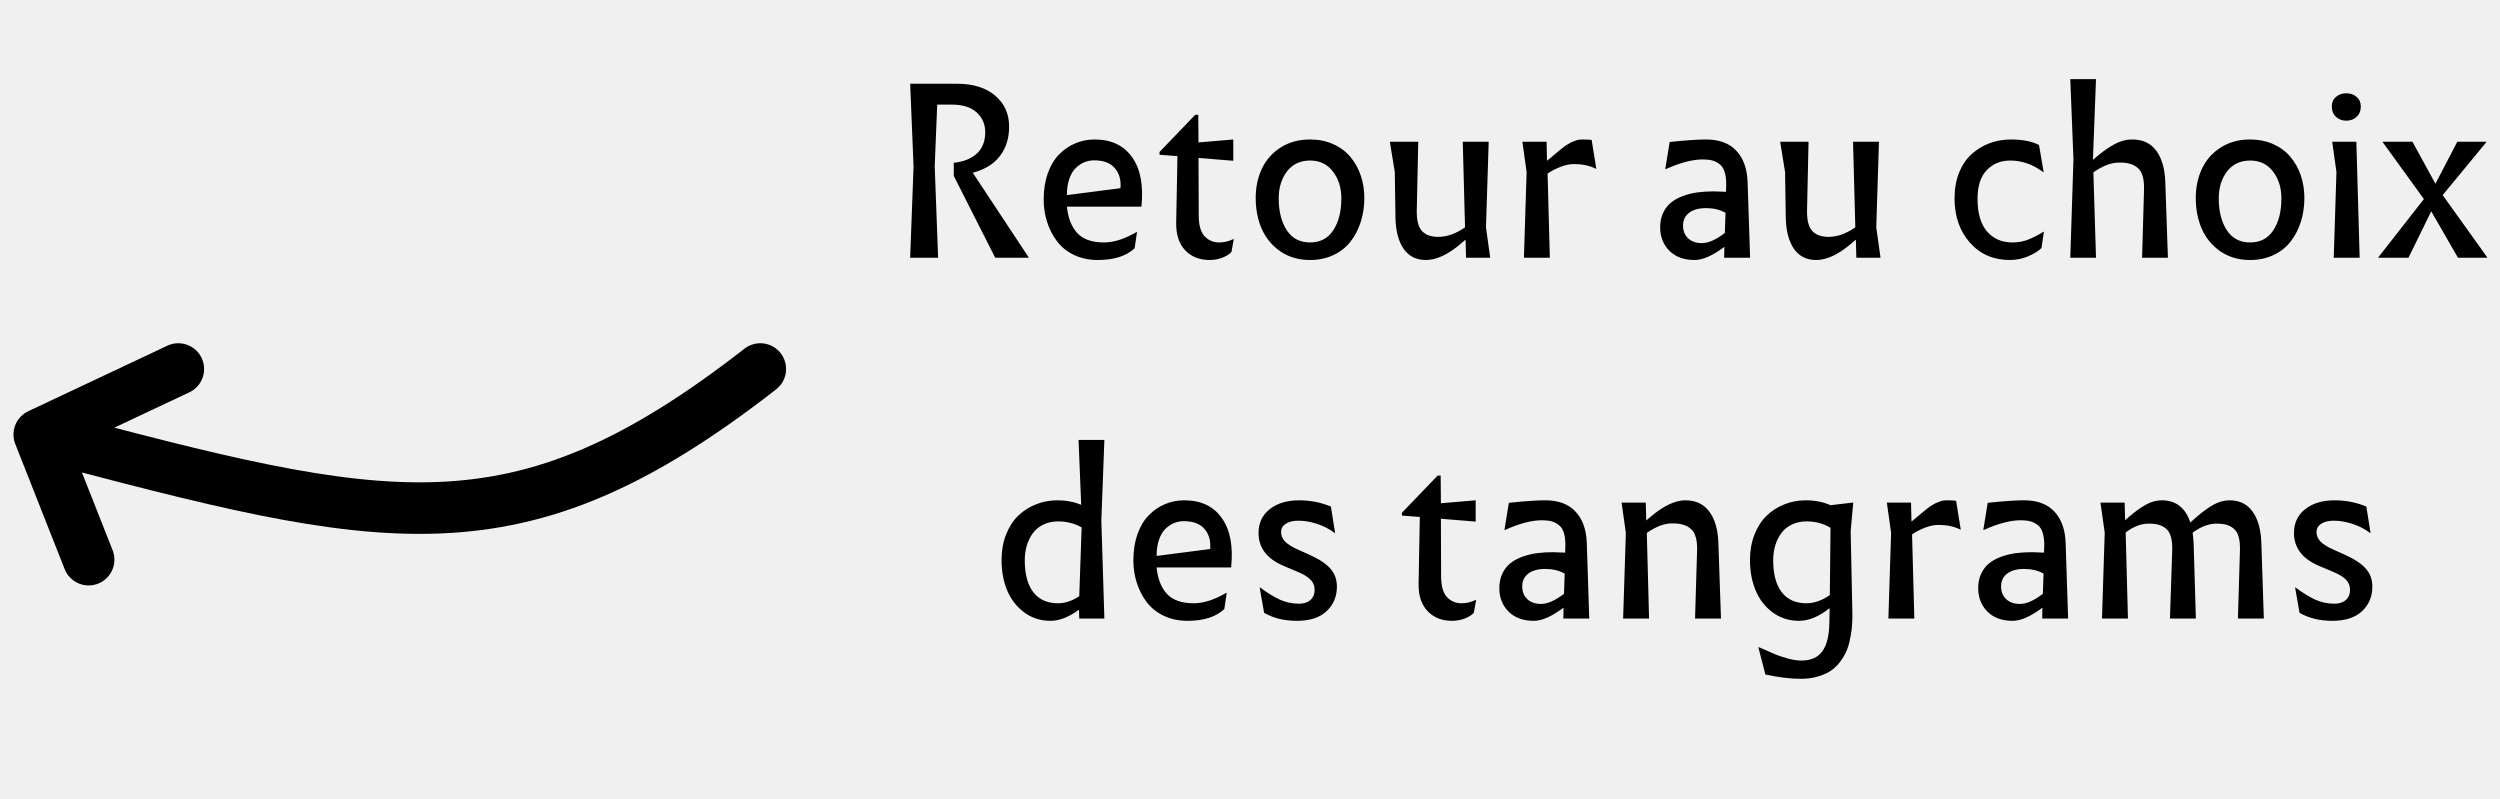
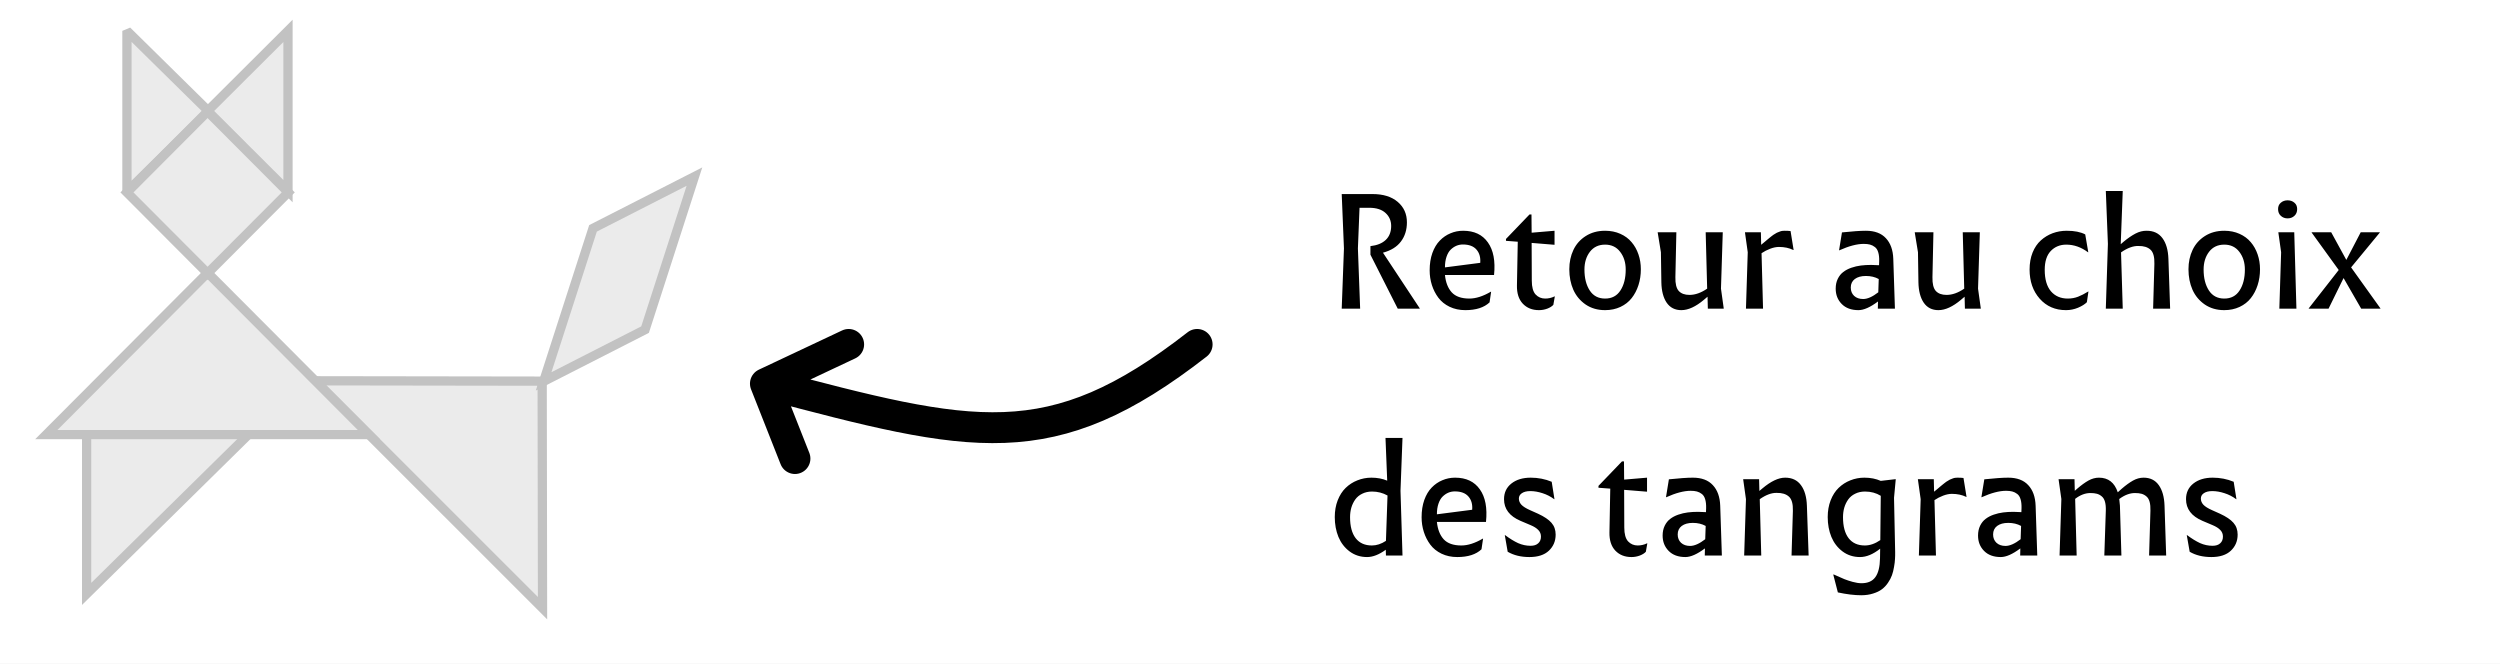
- <svg xmlns="http://www.w3.org/2000/svg" width="97" height="31" viewBox="0 0 97 31" fill="none">
-   <path d="M29.5 14.318C20 21.715 15 20.429 1.523 16.86M1.523 16.86L3.439 21.715M1.523 16.86L6.919 14.318" stroke="black" stroke-width="2" stroke-linecap="round" />
-   <path d="M36.267 6.454L36.399 10H35.314L35.446 6.454L35.314 3.25H37.129C37.758 3.25 38.254 3.404 38.614 3.711C38.974 4.019 39.154 4.42 39.154 4.916C39.154 5.358 39.037 5.734 38.803 6.045C38.572 6.355 38.218 6.575 37.744 6.704L39.91 9.982V10H38.614L37.006 6.823V6.317C37.395 6.273 37.696 6.152 37.907 5.953C38.12 5.75 38.227 5.477 38.227 5.131C38.227 4.82 38.116 4.564 37.893 4.362C37.674 4.16 37.353 4.059 36.931 4.059H36.364L36.267 6.454ZM44.024 9.631C43.701 9.936 43.225 10.088 42.596 10.088C42.253 10.088 41.944 10.022 41.668 9.89C41.396 9.758 41.176 9.581 41.009 9.358C40.842 9.136 40.715 8.887 40.627 8.611C40.539 8.336 40.495 8.046 40.495 7.741C40.495 7.363 40.548 7.025 40.653 6.726C40.761 6.424 40.908 6.18 41.093 5.992C41.277 5.802 41.487 5.658 41.721 5.562C41.955 5.462 42.204 5.412 42.468 5.412C43.118 5.412 43.605 5.642 43.927 6.102C44.252 6.559 44.372 7.198 44.287 8.018H41.396C41.44 8.455 41.573 8.796 41.796 9.042C42.021 9.285 42.368 9.407 42.837 9.407C43.218 9.407 43.638 9.272 44.098 9.002H44.116L44.024 9.631ZM41.396 7.57L43.474 7.302C43.501 6.982 43.428 6.723 43.255 6.524C43.082 6.322 42.814 6.221 42.45 6.221C42.319 6.221 42.193 6.246 42.072 6.295C41.952 6.345 41.84 6.421 41.734 6.524C41.632 6.624 41.55 6.764 41.488 6.946C41.426 7.125 41.396 7.333 41.396 7.57ZM46.375 4.454H46.493L46.502 5.526L47.851 5.412V6.238L46.502 6.128L46.511 8.352C46.511 8.73 46.586 9.001 46.735 9.165C46.888 9.326 47.076 9.407 47.302 9.407C47.492 9.407 47.675 9.364 47.851 9.279H47.869L47.781 9.776C47.702 9.864 47.583 9.938 47.425 10C47.267 10.059 47.103 10.088 46.933 10.088C46.54 10.088 46.224 9.962 45.984 9.71C45.743 9.455 45.628 9.096 45.636 8.633L45.685 6.058L44.99 6.005V5.896L46.375 4.454ZM50.831 5.412C51.159 5.412 51.458 5.472 51.727 5.592C51.997 5.712 52.218 5.876 52.391 6.084C52.567 6.29 52.701 6.53 52.795 6.805C52.889 7.078 52.936 7.369 52.936 7.68C52.936 8.014 52.889 8.326 52.795 8.616C52.701 8.906 52.568 9.161 52.395 9.38C52.222 9.6 52.001 9.773 51.732 9.899C51.462 10.025 51.162 10.088 50.831 10.088C50.391 10.088 50.009 9.978 49.684 9.758C49.362 9.536 49.12 9.246 48.959 8.888C48.8 8.528 48.721 8.125 48.721 7.68C48.721 7.261 48.802 6.881 48.963 6.542C49.124 6.202 49.366 5.929 49.688 5.724C50.013 5.516 50.394 5.412 50.831 5.412ZM49.925 8.932C50.133 9.249 50.435 9.407 50.831 9.407C51.226 9.407 51.527 9.249 51.732 8.932C51.94 8.616 52.044 8.204 52.044 7.697C52.044 7.284 51.935 6.937 51.718 6.656C51.505 6.372 51.209 6.229 50.831 6.229C50.45 6.229 50.151 6.37 49.934 6.651C49.721 6.933 49.614 7.281 49.614 7.697C49.614 8.201 49.718 8.613 49.925 8.932ZM56.654 9.477C56.17 9.884 55.726 10.088 55.322 10.088C54.947 10.088 54.658 9.941 54.456 9.648C54.257 9.353 54.153 8.951 54.144 8.444L54.118 6.678L53.929 5.518V5.5H55.028L54.971 8.146C54.962 8.532 55.028 8.803 55.168 8.959C55.312 9.114 55.523 9.191 55.801 9.191C56.138 9.191 56.485 9.068 56.843 8.822L56.755 5.5H57.761L57.656 8.822L57.818 9.982V10H56.882L56.864 9.297L56.654 9.477ZM61.07 6.366C60.912 6.366 60.74 6.401 60.556 6.471C60.371 6.542 60.201 6.629 60.046 6.735L60.134 10H59.128L59.233 6.678L59.071 5.518V5.5H60.007L60.024 6.238L60.253 6.049C60.27 6.035 60.31 6.001 60.371 5.948C60.436 5.896 60.478 5.86 60.499 5.843C60.519 5.825 60.557 5.794 60.613 5.75C60.672 5.704 60.714 5.671 60.74 5.654C60.77 5.636 60.811 5.611 60.864 5.579C60.916 5.544 60.96 5.521 60.995 5.509C61.031 5.494 61.072 5.478 61.118 5.46C61.168 5.44 61.215 5.427 61.259 5.421C61.303 5.415 61.348 5.412 61.395 5.412C61.55 5.412 61.671 5.418 61.756 5.43L61.936 6.546H61.918C61.675 6.426 61.392 6.366 61.07 6.366ZM66.031 9.433C66.286 9.433 66.584 9.301 66.924 9.038L66.95 8.255C66.733 8.135 66.481 8.075 66.194 8.075C65.919 8.075 65.7 8.135 65.539 8.255C65.381 8.375 65.302 8.542 65.302 8.756C65.302 8.959 65.368 9.123 65.5 9.249C65.635 9.372 65.812 9.433 66.031 9.433ZM66.897 10L66.906 9.578C66.452 9.918 66.068 10.088 65.755 10.088C65.336 10.088 65.008 9.968 64.77 9.728C64.533 9.487 64.414 9.186 64.414 8.822C64.414 8.603 64.455 8.409 64.537 8.242C64.619 8.075 64.726 7.942 64.858 7.842C64.99 7.74 65.148 7.656 65.333 7.592C65.52 7.527 65.708 7.483 65.895 7.46C66.083 7.437 66.285 7.425 66.502 7.425C66.584 7.425 66.739 7.431 66.968 7.442L66.976 7.209C66.982 6.999 66.963 6.823 66.919 6.682C66.878 6.542 66.812 6.438 66.721 6.37C66.631 6.3 66.534 6.251 66.431 6.225C66.332 6.199 66.21 6.186 66.067 6.186C65.668 6.186 65.189 6.312 64.63 6.563H64.612L64.783 5.509C65.396 5.444 65.866 5.412 66.194 5.412C66.71 5.412 67.102 5.559 67.372 5.852C67.644 6.142 67.789 6.546 67.807 7.064L67.904 10H66.897ZM71.797 9.477C71.314 9.884 70.87 10.088 70.466 10.088C70.091 10.088 69.802 9.941 69.6 9.648C69.401 9.353 69.297 8.951 69.288 8.444L69.261 6.678L69.073 5.518V5.5H70.171L70.114 8.146C70.105 8.532 70.171 8.803 70.312 8.959C70.455 9.114 70.666 9.191 70.945 9.191C71.281 9.191 71.629 9.068 71.986 8.822L71.898 5.5H72.904L72.799 8.822L72.962 9.982V10H72.026L72.008 9.297L71.797 9.477ZM78.024 5.412C78.478 5.412 78.842 5.484 79.114 5.627L79.294 6.678H79.277C78.875 6.379 78.449 6.229 77.998 6.229C77.629 6.229 77.324 6.354 77.084 6.603C76.846 6.852 76.728 7.223 76.728 7.715C76.728 8.269 76.849 8.689 77.093 8.976C77.339 9.263 77.67 9.407 78.086 9.407C78.302 9.407 78.505 9.37 78.692 9.297C78.88 9.224 79.077 9.123 79.285 8.994H79.303L79.211 9.622C79.091 9.742 78.916 9.851 78.688 9.947C78.462 10.041 78.226 10.088 77.98 10.088C77.347 10.088 76.832 9.864 76.433 9.416C76.035 8.964 75.836 8.392 75.836 7.697C75.836 7.328 75.894 6.996 76.011 6.7C76.132 6.404 76.294 6.164 76.499 5.979C76.704 5.794 76.936 5.654 77.194 5.557C77.454 5.46 77.731 5.412 78.024 5.412ZM82.243 6.309C81.938 6.3 81.598 6.426 81.223 6.687L81.325 10H80.327L80.45 6.186L80.327 3.07H81.325L81.206 6.186V6.203L81.386 6.049C81.626 5.85 81.855 5.693 82.072 5.579C82.291 5.465 82.51 5.409 82.726 5.412C83.133 5.409 83.446 5.554 83.662 5.847C83.879 6.14 83.996 6.546 84.014 7.064L84.115 10H83.113L83.188 7.363C83.2 6.956 83.123 6.678 82.959 6.528C82.795 6.376 82.556 6.303 82.243 6.309ZM87.305 5.412C87.633 5.412 87.932 5.472 88.202 5.592C88.471 5.712 88.693 5.876 88.865 6.084C89.041 6.29 89.176 6.53 89.27 6.805C89.364 7.078 89.41 7.369 89.41 7.68C89.41 8.014 89.364 8.326 89.27 8.616C89.176 8.906 89.043 9.161 88.87 9.38C88.697 9.6 88.476 9.773 88.206 9.899C87.937 10.025 87.636 10.088 87.305 10.088C86.866 10.088 86.484 9.978 86.158 9.758C85.836 9.536 85.594 9.246 85.433 8.888C85.275 8.528 85.196 8.125 85.196 7.68C85.196 7.261 85.277 6.881 85.438 6.542C85.599 6.202 85.841 5.929 86.163 5.724C86.488 5.516 86.869 5.412 87.305 5.412ZM86.4 8.932C86.608 9.249 86.91 9.407 87.305 9.407C87.701 9.407 88.001 9.249 88.206 8.932C88.414 8.616 88.518 8.204 88.518 7.697C88.518 7.284 88.41 6.937 88.193 6.656C87.979 6.372 87.683 6.229 87.305 6.229C86.925 6.229 86.626 6.37 86.409 6.651C86.195 6.933 86.088 7.281 86.088 7.697C86.088 8.201 86.192 8.613 86.4 8.932ZM91.032 3.619C91.196 3.619 91.331 3.666 91.436 3.76C91.545 3.851 91.599 3.975 91.599 4.133C91.599 4.3 91.545 4.434 91.436 4.533C91.331 4.633 91.196 4.683 91.032 4.683C90.877 4.683 90.745 4.633 90.636 4.533C90.528 4.434 90.474 4.3 90.474 4.133C90.474 3.975 90.528 3.851 90.636 3.76C90.745 3.666 90.877 3.619 91.032 3.619ZM90.492 5.5H91.427V5.518L91.555 10H90.549L90.654 6.678L90.492 5.518V5.5ZM93.449 10H92.28V9.982L94.047 7.724L92.451 5.518V5.5H93.603L94.495 7.13L95.343 5.5H96.468V5.518L94.776 7.57L96.503 9.982V10H95.369L94.332 8.198L93.449 10ZM41.049 23.407C41.324 23.407 41.599 23.316 41.875 23.134L41.967 20.462C41.689 20.307 41.386 20.23 41.057 20.23C40.841 20.23 40.647 20.272 40.477 20.357C40.307 20.439 40.171 20.552 40.069 20.695C39.966 20.839 39.888 21 39.836 21.179C39.786 21.355 39.761 21.542 39.761 21.741C39.761 22.277 39.871 22.689 40.091 22.976C40.313 23.263 40.633 23.407 41.049 23.407ZM41.875 24L41.866 23.657C41.471 23.944 41.103 24.088 40.763 24.088C40.373 24.088 40.031 23.978 39.735 23.758C39.442 23.539 39.222 23.253 39.075 22.901C38.932 22.55 38.86 22.16 38.86 21.732C38.86 21.372 38.917 21.044 39.032 20.748C39.149 20.449 39.305 20.205 39.502 20.014C39.701 19.821 39.931 19.673 40.192 19.57C40.452 19.465 40.729 19.412 41.022 19.412C41.365 19.412 41.674 19.471 41.95 19.588L41.848 17.07H42.85L42.732 20.186L42.85 24H41.875ZM47.504 23.631C47.182 23.936 46.706 24.088 46.076 24.088C45.733 24.088 45.424 24.022 45.149 23.89C44.876 23.758 44.657 23.581 44.489 23.358C44.322 23.136 44.195 22.887 44.107 22.611C44.019 22.336 43.975 22.046 43.975 21.741C43.975 21.363 44.028 21.025 44.133 20.726C44.242 20.424 44.388 20.18 44.573 19.992C44.758 19.802 44.967 19.658 45.201 19.561C45.436 19.462 45.685 19.412 45.949 19.412C46.599 19.412 47.085 19.642 47.407 20.102C47.733 20.559 47.853 21.198 47.768 22.018H44.876C44.92 22.455 45.053 22.796 45.276 23.042C45.502 23.285 45.849 23.407 46.318 23.407C46.699 23.407 47.119 23.272 47.579 23.002H47.596L47.504 23.631ZM44.876 21.57L46.955 21.302C46.981 20.982 46.908 20.723 46.735 20.524C46.562 20.322 46.294 20.221 45.931 20.221C45.799 20.221 45.673 20.246 45.553 20.295C45.433 20.345 45.32 20.421 45.215 20.524C45.112 20.623 45.03 20.764 44.968 20.946C44.907 21.125 44.876 21.332 44.876 21.57ZM50.378 20.203C50.167 20.203 50.002 20.244 49.882 20.326C49.764 20.405 49.706 20.511 49.706 20.643C49.706 20.777 49.756 20.899 49.855 21.007C49.955 21.113 50.126 21.22 50.369 21.328L50.831 21.535C51.2 21.705 51.465 21.883 51.626 22.071C51.79 22.258 51.872 22.49 51.872 22.765C51.872 23.146 51.739 23.462 51.472 23.714C51.209 23.963 50.826 24.088 50.325 24.088C49.827 24.088 49.401 23.984 49.047 23.776L48.875 22.796H48.893C49.168 23.001 49.423 23.158 49.657 23.266C49.895 23.372 50.141 23.424 50.396 23.424C50.589 23.424 50.739 23.376 50.844 23.279C50.952 23.183 51.007 23.051 51.007 22.884C51.007 22.731 50.955 22.602 50.853 22.497C50.75 22.389 50.598 22.292 50.396 22.207L49.803 21.956C49.155 21.681 48.831 21.255 48.831 20.678C48.831 20.294 48.975 19.988 49.262 19.759C49.552 19.528 49.933 19.412 50.404 19.412C50.841 19.412 51.253 19.493 51.639 19.654L51.802 20.678H51.784C51.576 20.523 51.348 20.405 51.099 20.326C50.85 20.244 50.61 20.203 50.378 20.203ZM55.779 18.454H55.898L55.907 19.526L57.256 19.412V20.238L55.907 20.128L55.915 22.352C55.915 22.73 55.99 23.001 56.139 23.165C56.292 23.326 56.481 23.407 56.706 23.407C56.897 23.407 57.08 23.364 57.256 23.279H57.273L57.185 23.776C57.106 23.864 56.987 23.939 56.829 24C56.671 24.059 56.507 24.088 56.337 24.088C55.945 24.088 55.628 23.962 55.388 23.71C55.148 23.455 55.032 23.096 55.041 22.633L55.089 20.058L54.395 20.005V19.895L55.779 18.454ZM59.791 23.433C60.046 23.433 60.343 23.301 60.683 23.038L60.71 22.255C60.493 22.135 60.241 22.075 59.954 22.075C59.678 22.075 59.46 22.135 59.299 22.255C59.141 22.375 59.062 22.543 59.062 22.756C59.062 22.959 59.128 23.123 59.26 23.248C59.394 23.372 59.572 23.433 59.791 23.433ZM60.657 24L60.666 23.578C60.212 23.918 59.828 24.088 59.514 24.088C59.096 24.088 58.767 23.968 58.53 23.727C58.293 23.487 58.174 23.186 58.174 22.822C58.174 22.602 58.215 22.409 58.297 22.242C58.379 22.075 58.486 21.942 58.618 21.842C58.75 21.74 58.908 21.656 59.093 21.592C59.28 21.527 59.468 21.483 59.655 21.46C59.843 21.436 60.045 21.425 60.261 21.425C60.343 21.425 60.499 21.431 60.727 21.442L60.736 21.209C60.742 20.998 60.723 20.823 60.679 20.682C60.638 20.541 60.572 20.438 60.481 20.37C60.39 20.3 60.294 20.252 60.191 20.225C60.092 20.199 59.97 20.186 59.826 20.186C59.428 20.186 58.949 20.311 58.389 20.564H58.372L58.543 19.509C59.156 19.444 59.626 19.412 59.954 19.412C60.469 19.412 60.862 19.559 61.132 19.852C61.404 20.142 61.549 20.546 61.567 21.064L61.663 24H60.657ZM64.893 20.309C64.594 20.3 64.262 20.423 63.896 20.678L63.984 24H62.977L63.083 20.678L62.92 19.518V19.5H63.856L63.874 20.194L64.045 20.049C64.549 19.625 64.997 19.412 65.39 19.412C65.797 19.412 66.108 19.559 66.322 19.852C66.538 20.142 66.656 20.546 66.673 21.064L66.774 24H65.768L65.847 21.363C65.859 20.956 65.781 20.678 65.614 20.528C65.447 20.376 65.207 20.303 64.893 20.309ZM70.088 23.407C70.386 23.407 70.69 23.301 70.997 23.09L71.024 20.48C70.754 20.313 70.445 20.23 70.096 20.23C69.88 20.23 69.686 20.272 69.516 20.357C69.346 20.439 69.21 20.552 69.108 20.695C69.005 20.839 68.927 21 68.875 21.179C68.825 21.355 68.8 21.542 68.8 21.741C68.8 22.277 68.91 22.689 69.13 22.976C69.352 23.263 69.672 23.407 70.088 23.407ZM69.872 26.338C69.468 26.338 69.01 26.282 68.497 26.171L68.224 25.116H68.26C68.538 25.242 68.744 25.333 68.879 25.389C69.017 25.444 69.181 25.498 69.371 25.551C69.565 25.604 69.737 25.63 69.89 25.63C70.259 25.63 70.53 25.512 70.703 25.274C70.879 25.037 70.971 24.666 70.98 24.163L70.989 23.596C70.575 23.924 70.18 24.088 69.802 24.088C69.412 24.088 69.07 23.978 68.774 23.758C68.481 23.539 68.261 23.253 68.115 22.901C67.971 22.55 67.899 22.16 67.899 21.732C67.899 21.372 67.956 21.044 68.071 20.748C68.188 20.449 68.344 20.205 68.541 20.014C68.74 19.821 68.97 19.673 69.231 19.57C69.492 19.465 69.768 19.412 70.061 19.412C70.419 19.412 70.74 19.475 71.024 19.601L71.889 19.5H71.907L71.806 20.599L71.872 23.785C71.875 23.931 71.872 24.07 71.863 24.202C71.857 24.337 71.838 24.494 71.806 24.672C71.777 24.851 71.736 25.014 71.683 25.16C71.63 25.307 71.552 25.455 71.45 25.604C71.347 25.756 71.227 25.884 71.09 25.986C70.955 26.089 70.782 26.172 70.571 26.237C70.363 26.304 70.13 26.338 69.872 26.338ZM75.212 20.366C75.053 20.366 74.882 20.401 74.698 20.471C74.513 20.541 74.343 20.629 74.188 20.735L74.276 24H73.269L73.375 20.678L73.212 19.518V19.5H74.148L74.166 20.238L74.394 20.049C74.412 20.035 74.451 20.001 74.513 19.948C74.577 19.895 74.62 19.86 74.64 19.843C74.661 19.825 74.699 19.794 74.755 19.75C74.813 19.704 74.856 19.671 74.882 19.654C74.911 19.636 74.952 19.611 75.005 19.579C75.058 19.544 75.102 19.52 75.137 19.509C75.172 19.494 75.213 19.478 75.26 19.46C75.31 19.44 75.357 19.427 75.401 19.421C75.445 19.415 75.49 19.412 75.537 19.412C75.692 19.412 75.812 19.418 75.897 19.43L76.077 20.546H76.06C75.817 20.426 75.534 20.366 75.212 20.366ZM78.371 23.433C78.626 23.433 78.924 23.301 79.263 23.038L79.29 22.255C79.073 22.135 78.821 22.075 78.534 22.075C78.258 22.075 78.04 22.135 77.879 22.255C77.721 22.375 77.642 22.543 77.642 22.756C77.642 22.959 77.708 23.123 77.84 23.248C77.974 23.372 78.152 23.433 78.371 23.433ZM79.237 24L79.246 23.578C78.792 23.918 78.408 24.088 78.094 24.088C77.675 24.088 77.347 23.968 77.11 23.727C76.873 23.487 76.754 23.186 76.754 22.822C76.754 22.602 76.795 22.409 76.877 22.242C76.959 22.075 77.066 21.942 77.198 21.842C77.33 21.74 77.488 21.656 77.673 21.592C77.86 21.527 78.048 21.483 78.235 21.46C78.423 21.436 78.625 21.425 78.842 21.425C78.924 21.425 79.079 21.431 79.307 21.442L79.316 21.209C79.322 20.998 79.303 20.823 79.259 20.682C79.218 20.541 79.152 20.438 79.061 20.37C78.971 20.3 78.874 20.252 78.771 20.225C78.672 20.199 78.55 20.186 78.406 20.186C78.008 20.186 77.529 20.311 76.969 20.564H76.952L77.123 19.509C77.736 19.444 78.206 19.412 78.534 19.412C79.05 19.412 79.442 19.559 79.712 19.852C79.984 20.142 80.129 20.546 80.147 21.064L80.243 24H79.237ZM83.372 20.317C83.071 20.317 82.772 20.432 82.476 20.66L82.564 24H81.557L81.663 20.669L81.5 19.518V19.5H82.436L82.454 20.186L82.599 20.058C82.833 19.856 83.052 19.698 83.254 19.584C83.459 19.469 83.667 19.412 83.878 19.412C84.425 19.412 84.795 19.699 84.985 20.273L85.227 20.058C85.461 19.856 85.679 19.698 85.882 19.584C86.087 19.469 86.295 19.412 86.506 19.412C86.895 19.412 87.194 19.559 87.402 19.852C87.61 20.145 87.723 20.546 87.74 21.056L87.837 24H86.831L86.91 21.355C86.916 21.146 86.9 20.974 86.862 20.836C86.823 20.695 86.76 20.588 86.673 20.515C86.588 20.442 86.492 20.391 86.387 20.361C86.281 20.332 86.153 20.317 86 20.317C85.696 20.317 85.386 20.435 85.073 20.669C85.091 20.801 85.104 20.93 85.112 21.056L85.2 24H84.194L84.282 21.355C84.288 21.146 84.272 20.974 84.234 20.836C84.196 20.695 84.133 20.588 84.045 20.515C83.96 20.442 83.865 20.391 83.759 20.361C83.654 20.332 83.525 20.317 83.372 20.317ZM90.553 20.203C90.342 20.203 90.177 20.244 90.056 20.326C89.939 20.405 89.881 20.511 89.881 20.643C89.881 20.777 89.93 20.899 90.03 21.007C90.13 21.113 90.301 21.22 90.544 21.328L91.006 21.535C91.375 21.705 91.64 21.883 91.801 22.071C91.965 22.258 92.047 22.49 92.047 22.765C92.047 23.146 91.914 23.462 91.647 23.714C91.383 23.963 91.001 24.088 90.5 24.088C90.002 24.088 89.576 23.984 89.221 23.776L89.05 22.796H89.068C89.343 23.001 89.598 23.158 89.832 23.266C90.07 23.372 90.316 23.424 90.571 23.424C90.764 23.424 90.913 23.376 91.019 23.279C91.127 23.183 91.181 23.051 91.181 22.884C91.181 22.731 91.13 22.602 91.028 22.497C90.925 22.389 90.773 22.292 90.571 22.207L89.977 21.956C89.33 21.681 89.006 21.255 89.006 20.678C89.006 20.294 89.15 19.988 89.437 19.759C89.727 19.528 90.108 19.412 90.579 19.412C91.016 19.412 91.427 19.493 91.814 19.654L91.977 20.678H91.959C91.751 20.523 91.523 20.405 91.274 20.326C91.025 20.244 90.784 20.203 90.553 20.203Z" fill="black" />
+ <svg xmlns="http://www.w3.org/2000/svg" width="162" height="43" viewBox="0 0 162 43" fill="none">
+   <rect width="162" height="43" fill="white" />
+   <path d="M77.575 22.318C68.075 29.715 63.075 28.429 49.598 24.86M49.598 24.86L51.514 29.715M49.598 24.86L54.994 22.318" stroke="black" stroke-width="2" stroke-linecap="round" />
+   <path d="M87.992 16.099L88.137 20H86.943L87.088 16.099L86.943 12.575H88.939C89.632 12.575 90.177 12.744 90.573 13.083C90.969 13.421 91.168 13.863 91.168 14.407C91.168 14.894 91.039 15.308 90.781 15.649C90.526 15.991 90.138 16.233 89.616 16.375L91.999 19.981V20H90.573L88.804 16.505V15.949C89.232 15.901 89.563 15.767 89.795 15.548C90.03 15.325 90.148 15.024 90.148 14.644C90.148 14.302 90.025 14.02 89.78 13.798C89.538 13.576 89.186 13.464 88.722 13.464H88.098L87.992 16.099ZM96.524 19.594C96.169 19.929 95.645 20.097 94.953 20.097C94.576 20.097 94.236 20.024 93.933 19.879C93.633 19.734 93.391 19.539 93.207 19.294C93.024 19.049 92.884 18.775 92.787 18.473C92.69 18.169 92.642 17.851 92.642 17.515C92.642 17.1 92.7 16.727 92.816 16.399C92.935 16.067 93.096 15.798 93.299 15.591C93.502 15.382 93.733 15.224 93.991 15.118C94.248 15.008 94.522 14.953 94.812 14.953C95.528 14.953 96.063 15.206 96.417 15.712C96.775 16.215 96.907 16.918 96.814 17.82H93.633C93.681 18.3 93.828 18.675 94.073 18.946C94.321 19.214 94.703 19.347 95.218 19.347C95.637 19.347 96.1 19.199 96.606 18.903H96.625L96.524 19.594ZM93.633 17.327L95.919 17.032C95.948 16.681 95.868 16.395 95.678 16.176C95.487 15.954 95.193 15.843 94.793 15.843C94.648 15.843 94.509 15.87 94.377 15.925C94.245 15.98 94.121 16.064 94.005 16.176C93.892 16.286 93.802 16.441 93.734 16.64C93.667 16.837 93.633 17.066 93.633 17.327ZM99.11 13.899H99.24L99.25 15.079L100.734 14.953V15.862L99.25 15.741L99.26 18.187C99.26 18.603 99.342 18.901 99.506 19.081C99.674 19.259 99.882 19.347 100.13 19.347C100.339 19.347 100.541 19.301 100.734 19.207H100.753L100.657 19.753C100.57 19.85 100.439 19.932 100.265 20C100.091 20.064 99.911 20.097 99.724 20.097C99.292 20.097 98.944 19.958 98.68 19.681C98.415 19.401 98.288 19.006 98.298 18.497L98.351 15.664L97.587 15.606V15.485L99.11 13.899ZM104.011 14.953C104.372 14.953 104.701 15.019 104.998 15.152C105.294 15.284 105.537 15.464 105.727 15.693C105.921 15.918 106.069 16.183 106.172 16.486C106.275 16.785 106.327 17.106 106.327 17.448C106.327 17.815 106.275 18.158 106.172 18.477C106.069 18.796 105.922 19.077 105.732 19.318C105.542 19.56 105.299 19.75 105.002 19.889C104.706 20.027 104.376 20.097 104.011 20.097C103.528 20.097 103.107 19.976 102.75 19.734C102.395 19.489 102.129 19.17 101.952 18.777C101.778 18.381 101.691 17.938 101.691 17.448C101.691 16.987 101.78 16.57 101.957 16.196C102.134 15.822 102.4 15.522 102.755 15.296C103.112 15.068 103.531 14.953 104.011 14.953ZM103.016 18.825C103.244 19.173 103.576 19.347 104.011 19.347C104.446 19.347 104.777 19.173 105.002 18.825C105.231 18.477 105.346 18.024 105.346 17.467C105.346 17.013 105.226 16.631 104.988 16.321C104.753 16.009 104.427 15.852 104.011 15.852C103.592 15.852 103.264 16.007 103.025 16.317C102.79 16.626 102.672 17.009 102.672 17.467C102.672 18.021 102.787 18.474 103.016 18.825ZM110.416 19.425C109.885 19.873 109.396 20.097 108.952 20.097C108.539 20.097 108.222 19.936 107.999 19.613C107.78 19.288 107.666 18.846 107.656 18.289L107.627 16.346L107.419 15.069V15.05H108.628L108.565 17.96C108.555 18.385 108.628 18.683 108.783 18.854C108.94 19.025 109.173 19.11 109.479 19.11C109.849 19.11 110.231 18.975 110.624 18.704L110.528 15.05H111.635L111.519 18.704L111.697 19.981V20H110.668L110.648 19.227L110.416 19.425ZM115.275 16.002C115.101 16.002 114.912 16.041 114.709 16.118C114.506 16.196 114.319 16.292 114.148 16.408L114.245 20H113.138L113.254 16.346L113.075 15.069V15.05H114.105L114.124 15.862L114.375 15.654C114.395 15.638 114.438 15.601 114.506 15.543C114.577 15.485 114.624 15.446 114.646 15.427C114.669 15.408 114.711 15.374 114.772 15.325C114.836 15.274 114.883 15.239 114.912 15.219C114.944 15.2 114.989 15.172 115.047 15.137C115.105 15.098 115.154 15.073 115.192 15.06C115.231 15.044 115.276 15.026 115.328 15.007C115.383 14.984 115.434 14.969 115.482 14.963C115.531 14.957 115.581 14.953 115.632 14.953C115.803 14.953 115.935 14.96 116.029 14.973L116.227 16.201H116.208C115.94 16.068 115.629 16.002 115.275 16.002ZM120.732 19.376C121.013 19.376 121.34 19.231 121.713 18.941L121.742 18.081C121.504 17.949 121.227 17.883 120.911 17.883C120.608 17.883 120.368 17.949 120.191 18.081C120.017 18.213 119.93 18.397 119.93 18.632C119.93 18.854 120.002 19.035 120.147 19.173C120.296 19.309 120.49 19.376 120.732 19.376ZM121.684 20L121.694 19.536C121.195 19.91 120.772 20.097 120.428 20.097C119.967 20.097 119.606 19.965 119.345 19.7C119.084 19.436 118.953 19.104 118.953 18.704C118.953 18.463 118.998 18.25 119.089 18.066C119.179 17.883 119.296 17.736 119.442 17.627C119.587 17.514 119.761 17.422 119.964 17.351C120.17 17.28 120.376 17.232 120.582 17.206C120.789 17.18 121.011 17.167 121.249 17.167C121.34 17.167 121.51 17.174 121.762 17.187L121.771 16.93C121.778 16.698 121.757 16.505 121.709 16.35C121.664 16.196 121.591 16.081 121.491 16.007C121.391 15.93 121.285 15.877 121.172 15.848C121.063 15.819 120.929 15.804 120.771 15.804C120.333 15.804 119.806 15.943 119.19 16.22H119.171L119.359 15.06C120.033 14.989 120.55 14.953 120.911 14.953C121.478 14.953 121.91 15.114 122.207 15.437C122.506 15.756 122.666 16.201 122.685 16.771L122.791 20H121.684ZM127.074 19.425C126.543 19.873 126.054 20.097 125.61 20.097C125.197 20.097 124.88 19.936 124.657 19.613C124.438 19.288 124.324 18.846 124.314 18.289L124.285 16.346L124.077 15.069V15.05H125.286L125.223 17.96C125.213 18.385 125.286 18.683 125.44 18.854C125.598 19.025 125.83 19.11 126.137 19.11C126.507 19.11 126.889 18.975 127.282 18.704L127.186 15.05H128.293L128.177 18.704L128.355 19.981V20H127.326L127.306 19.227L127.074 19.425ZM133.924 14.953C134.424 14.953 134.823 15.032 135.123 15.19L135.321 16.346H135.302C134.86 16.017 134.391 15.852 133.895 15.852C133.489 15.852 133.154 15.989 132.89 16.263C132.629 16.537 132.498 16.945 132.498 17.486C132.498 18.095 132.632 18.558 132.899 18.874C133.17 19.189 133.534 19.347 133.992 19.347C134.23 19.347 134.453 19.307 134.659 19.227C134.865 19.146 135.083 19.035 135.311 18.893H135.331L135.229 19.584C135.097 19.716 134.905 19.836 134.654 19.942C134.406 20.045 134.146 20.097 133.876 20.097C133.18 20.097 132.612 19.85 132.174 19.357C131.736 18.861 131.517 18.231 131.517 17.467C131.517 17.061 131.581 16.695 131.71 16.37C131.842 16.044 132.021 15.78 132.247 15.577C132.472 15.374 132.727 15.219 133.01 15.113C133.297 15.007 133.602 14.953 133.924 14.953ZM138.565 15.94C138.23 15.93 137.856 16.068 137.443 16.355L137.554 20H136.457L136.592 15.804L136.457 12.377H137.554L137.424 15.804V15.823L137.622 15.654C137.886 15.435 138.138 15.263 138.376 15.137C138.618 15.011 138.858 14.95 139.096 14.953C139.544 14.95 139.888 15.11 140.126 15.432C140.365 15.754 140.494 16.201 140.513 16.771L140.624 20H139.522L139.604 17.1C139.617 16.652 139.533 16.346 139.353 16.181C139.172 16.014 138.91 15.933 138.565 15.94ZM144.133 14.953C144.494 14.953 144.823 15.019 145.12 15.152C145.416 15.284 145.659 15.464 145.85 15.693C146.043 15.918 146.191 16.183 146.294 16.486C146.397 16.785 146.449 17.106 146.449 17.448C146.449 17.815 146.397 18.158 146.294 18.477C146.191 18.796 146.045 19.077 145.854 19.318C145.664 19.56 145.421 19.75 145.124 19.889C144.828 20.027 144.498 20.097 144.133 20.097C143.65 20.097 143.23 19.976 142.872 19.734C142.517 19.489 142.251 19.17 142.074 18.777C141.9 18.381 141.813 17.938 141.813 17.448C141.813 16.987 141.902 16.57 142.079 16.196C142.256 15.822 142.522 15.522 142.877 15.296C143.234 15.068 143.653 14.953 144.133 14.953ZM143.138 18.825C143.367 19.173 143.698 19.347 144.133 19.347C144.569 19.347 144.899 19.173 145.124 18.825C145.353 18.477 145.468 18.024 145.468 17.467C145.468 17.013 145.348 16.631 145.11 16.321C144.875 16.009 144.549 15.852 144.133 15.852C143.715 15.852 143.386 16.007 143.147 16.317C142.912 16.626 142.794 17.009 142.794 17.467C142.794 18.021 142.909 18.474 143.138 18.825ZM148.233 12.981C148.413 12.981 148.561 13.033 148.677 13.136C148.797 13.236 148.856 13.373 148.856 13.547C148.856 13.73 148.797 13.877 148.677 13.986C148.561 14.096 148.413 14.151 148.233 14.151C148.062 14.151 147.917 14.096 147.798 13.986C147.678 13.877 147.619 13.73 147.619 13.547C147.619 13.373 147.678 13.236 147.798 13.136C147.917 13.033 148.062 12.981 148.233 12.981ZM147.638 15.05H148.668V15.069L148.808 20H147.701L147.817 16.346L147.638 15.069V15.05ZM150.891 20H149.606V19.981L151.549 17.496L149.794 15.069V15.05H151.061L152.042 16.843L152.975 15.05H154.212V15.069L152.351 17.327L154.251 19.981V20H153.004L151.863 18.018L150.891 20ZM88.9 35.347C89.203 35.347 89.506 35.248 89.809 35.048L89.911 32.109C89.605 31.938 89.271 31.852 88.91 31.852C88.672 31.852 88.459 31.899 88.272 31.993C88.085 32.083 87.935 32.207 87.822 32.365C87.71 32.523 87.624 32.7 87.566 32.897C87.511 33.09 87.484 33.296 87.484 33.515C87.484 34.105 87.605 34.558 87.847 34.874C88.091 35.19 88.443 35.347 88.9 35.347ZM89.809 36L89.799 35.623C89.365 35.939 88.96 36.097 88.586 36.097C88.158 36.097 87.781 35.976 87.455 35.734C87.133 35.492 86.891 35.178 86.73 34.791C86.572 34.405 86.493 33.976 86.493 33.506C86.493 33.109 86.556 32.748 86.682 32.423C86.811 32.094 86.983 31.825 87.199 31.616C87.418 31.403 87.671 31.24 87.958 31.127C88.245 31.011 88.549 30.953 88.871 30.953C89.248 30.953 89.588 31.018 89.891 31.147L89.78 28.377H90.882L90.752 31.804L90.882 36H89.809ZM96.001 35.594C95.647 35.929 95.123 36.097 94.43 36.097C94.053 36.097 93.713 36.024 93.41 35.879C93.111 35.734 92.869 35.539 92.685 35.294C92.502 35.049 92.362 34.775 92.265 34.472C92.168 34.169 92.12 33.85 92.12 33.515C92.12 33.1 92.178 32.727 92.294 32.399C92.413 32.067 92.574 31.798 92.777 31.591C92.98 31.382 93.211 31.224 93.469 31.118C93.726 31.008 94 30.953 94.29 30.953C95.006 30.953 95.541 31.206 95.895 31.712C96.253 32.215 96.385 32.917 96.292 33.82H93.111C93.159 34.3 93.306 34.675 93.551 34.946C93.799 35.214 94.181 35.347 94.696 35.347C95.115 35.347 95.578 35.199 96.084 34.903H96.103L96.001 35.594ZM93.111 33.327L95.397 33.032C95.426 32.681 95.346 32.395 95.156 32.176C94.965 31.954 94.671 31.843 94.271 31.843C94.126 31.843 93.987 31.87 93.855 31.925C93.723 31.98 93.599 32.063 93.483 32.176C93.37 32.286 93.28 32.441 93.212 32.64C93.145 32.837 93.111 33.066 93.111 33.327ZM99.163 31.823C98.931 31.823 98.749 31.869 98.617 31.959C98.488 32.046 98.423 32.162 98.423 32.307C98.423 32.455 98.478 32.589 98.588 32.708C98.697 32.824 98.886 32.942 99.153 33.061L99.661 33.288C100.067 33.475 100.359 33.672 100.536 33.878C100.716 34.084 100.806 34.339 100.806 34.642C100.806 35.061 100.66 35.409 100.367 35.686C100.077 35.96 99.656 36.097 99.105 36.097C98.557 36.097 98.088 35.982 97.698 35.754L97.51 34.675H97.529C97.832 34.901 98.112 35.074 98.37 35.193C98.631 35.309 98.902 35.367 99.182 35.367C99.395 35.367 99.559 35.314 99.675 35.207C99.795 35.101 99.854 34.956 99.854 34.772C99.854 34.605 99.798 34.463 99.685 34.347C99.572 34.227 99.405 34.121 99.182 34.028L98.53 33.752C97.817 33.449 97.461 32.98 97.461 32.346C97.461 31.923 97.619 31.587 97.935 31.335C98.254 31.081 98.673 30.953 99.192 30.953C99.672 30.953 100.125 31.042 100.55 31.219L100.729 32.346H100.71C100.481 32.175 100.23 32.046 99.956 31.959C99.682 31.869 99.418 31.823 99.163 31.823ZM105.104 29.899H105.234L105.244 31.079L106.728 30.953V31.862L105.244 31.741L105.254 34.187C105.254 34.603 105.336 34.901 105.5 35.081C105.668 35.259 105.876 35.347 106.124 35.347C106.333 35.347 106.535 35.301 106.728 35.207H106.747L106.651 35.754C106.564 35.85 106.433 35.932 106.259 36C106.085 36.065 105.905 36.097 105.718 36.097C105.286 36.097 104.938 35.958 104.674 35.681C104.409 35.401 104.282 35.006 104.292 34.497L104.345 31.664L103.581 31.606V31.485L105.104 29.899ZM109.517 35.376C109.798 35.376 110.125 35.231 110.499 34.941L110.528 34.081C110.289 33.949 110.012 33.883 109.696 33.883C109.393 33.883 109.153 33.949 108.976 34.081C108.802 34.213 108.715 34.397 108.715 34.632C108.715 34.854 108.787 35.035 108.932 35.173C109.081 35.309 109.276 35.376 109.517 35.376ZM110.47 36L110.479 35.536C109.98 35.91 109.558 36.097 109.213 36.097C108.752 36.097 108.391 35.965 108.13 35.7C107.869 35.436 107.738 35.104 107.738 34.705C107.738 34.463 107.784 34.25 107.874 34.066C107.964 33.883 108.082 33.736 108.227 33.627C108.372 33.514 108.546 33.422 108.749 33.351C108.955 33.28 109.161 33.232 109.367 33.206C109.574 33.18 109.796 33.167 110.035 33.167C110.125 33.167 110.296 33.174 110.547 33.187L110.557 32.93C110.563 32.698 110.542 32.505 110.494 32.35C110.449 32.196 110.376 32.081 110.276 32.007C110.176 31.93 110.07 31.877 109.957 31.848C109.848 31.819 109.714 31.804 109.556 31.804C109.118 31.804 108.591 31.943 107.975 32.22H107.956L108.144 31.06C108.818 30.989 109.335 30.953 109.696 30.953C110.263 30.953 110.695 31.114 110.992 31.437C111.291 31.756 111.451 32.2 111.47 32.771L111.577 36H110.47ZM115.13 31.939C114.801 31.93 114.435 32.065 114.032 32.346L114.129 36H113.022L113.138 32.346L112.959 31.069V31.05H113.989L114.008 31.814L114.197 31.654C114.751 31.187 115.244 30.953 115.676 30.953C116.124 30.953 116.465 31.114 116.701 31.437C116.939 31.756 117.068 32.2 117.087 32.771L117.199 36H116.092L116.179 33.1C116.191 32.652 116.106 32.346 115.922 32.181C115.739 32.014 115.474 31.933 115.13 31.939ZM120.843 35.347C121.172 35.347 121.506 35.231 121.844 34.999L121.873 32.128C121.577 31.944 121.237 31.852 120.853 31.852C120.615 31.852 120.402 31.899 120.215 31.993C120.028 32.083 119.878 32.207 119.765 32.365C119.653 32.523 119.567 32.7 119.509 32.897C119.454 33.09 119.427 33.296 119.427 33.515C119.427 34.105 119.548 34.558 119.79 34.874C120.034 35.19 120.386 35.347 120.843 35.347ZM120.606 38.572C120.162 38.572 119.657 38.51 119.093 38.388L118.794 37.228H118.832C119.139 37.366 119.366 37.466 119.514 37.528C119.665 37.589 119.846 37.648 120.055 37.706C120.268 37.764 120.458 37.793 120.626 37.793C121.032 37.793 121.33 37.663 121.52 37.402C121.713 37.141 121.815 36.733 121.825 36.179L121.834 35.555C121.38 35.916 120.945 36.097 120.529 36.097C120.101 36.097 119.723 35.976 119.398 35.734C119.076 35.492 118.834 35.178 118.673 34.791C118.515 34.405 118.436 33.976 118.436 33.506C118.436 33.109 118.499 32.748 118.625 32.423C118.753 32.094 118.926 31.825 119.142 31.616C119.361 31.403 119.614 31.24 119.901 31.127C120.188 31.011 120.492 30.953 120.814 30.953C121.208 30.953 121.56 31.023 121.873 31.161L122.825 31.05H122.845L122.733 32.258L122.806 35.763C122.809 35.924 122.806 36.077 122.796 36.222C122.79 36.371 122.769 36.543 122.733 36.74C122.701 36.936 122.656 37.115 122.598 37.276C122.54 37.437 122.455 37.6 122.342 37.764C122.229 37.932 122.097 38.072 121.946 38.185C121.797 38.298 121.607 38.39 121.375 38.461C121.146 38.535 120.89 38.572 120.606 38.572ZM126.48 32.002C126.306 32.002 126.117 32.041 125.914 32.118C125.711 32.196 125.524 32.292 125.353 32.408L125.45 36H124.343L124.459 32.346L124.28 31.069V31.05H125.31L125.329 31.862L125.581 31.654C125.6 31.638 125.644 31.601 125.711 31.543C125.782 31.485 125.829 31.446 125.851 31.427C125.874 31.408 125.916 31.374 125.977 31.326C126.042 31.274 126.088 31.238 126.117 31.219C126.149 31.2 126.195 31.172 126.253 31.137C126.311 31.098 126.359 31.073 126.398 31.06C126.436 31.044 126.481 31.026 126.533 31.006C126.588 30.984 126.639 30.969 126.688 30.963C126.736 30.956 126.786 30.953 126.837 30.953C127.008 30.953 127.14 30.96 127.234 30.973L127.432 32.2H127.413C127.145 32.068 126.834 32.002 126.48 32.002ZM129.955 35.376C130.236 35.376 130.563 35.231 130.937 34.941L130.966 34.081C130.727 33.949 130.45 33.883 130.134 33.883C129.831 33.883 129.591 33.949 129.414 34.081C129.24 34.213 129.153 34.397 129.153 34.632C129.153 34.854 129.225 35.035 129.371 35.173C129.519 35.309 129.714 35.376 129.955 35.376ZM130.908 36L130.917 35.536C130.418 35.91 129.996 36.097 129.651 36.097C129.19 36.097 128.829 35.965 128.568 35.7C128.307 35.436 128.177 35.104 128.177 34.705C128.177 34.463 128.222 34.25 128.312 34.066C128.402 33.883 128.52 33.736 128.665 33.627C128.81 33.514 128.984 33.422 129.187 33.351C129.393 33.28 129.599 33.232 129.806 33.206C130.012 33.18 130.234 33.167 130.473 33.167C130.563 33.167 130.734 33.174 130.985 33.187L130.995 32.93C131.001 32.698 130.98 32.505 130.932 32.35C130.887 32.196 130.814 32.081 130.714 32.007C130.614 31.93 130.508 31.877 130.395 31.848C130.286 31.819 130.152 31.804 129.994 31.804C129.556 31.804 129.029 31.943 128.413 32.22H128.394L128.583 31.06C129.256 30.989 129.773 30.953 130.134 30.953C130.701 30.953 131.133 31.114 131.43 31.437C131.729 31.756 131.889 32.2 131.908 32.771L132.015 36H130.908ZM135.456 31.949C135.125 31.949 134.796 32.075 134.47 32.326L134.567 36H133.46L133.576 32.336L133.397 31.069V31.05H134.427L134.446 31.804L134.606 31.664C134.864 31.442 135.104 31.267 135.326 31.142C135.552 31.016 135.78 30.953 136.012 30.953C136.615 30.953 137.021 31.269 137.231 31.901L137.496 31.664C137.754 31.442 137.994 31.267 138.217 31.142C138.442 31.016 138.671 30.953 138.903 30.953C139.332 30.953 139.66 31.114 139.889 31.437C140.118 31.759 140.242 32.2 140.261 32.761L140.368 36H139.261L139.348 33.09C139.354 32.861 139.337 32.671 139.295 32.52C139.253 32.365 139.183 32.247 139.087 32.167C138.993 32.086 138.889 32.03 138.773 31.997C138.657 31.965 138.515 31.949 138.347 31.949C138.012 31.949 137.672 32.078 137.327 32.336C137.347 32.481 137.361 32.623 137.371 32.761L137.467 36H136.36L136.457 33.09C136.464 32.861 136.446 32.671 136.404 32.52C136.362 32.365 136.293 32.247 136.196 32.167C136.103 32.086 135.998 32.03 135.882 31.997C135.766 31.965 135.624 31.949 135.456 31.949ZM143.355 31.823C143.123 31.823 142.941 31.869 142.809 31.959C142.68 32.046 142.616 32.162 142.616 32.307C142.616 32.455 142.67 32.589 142.78 32.708C142.89 32.824 143.078 32.942 143.346 33.061L143.853 33.288C144.259 33.475 144.551 33.672 144.728 33.878C144.909 34.084 144.999 34.339 144.999 34.642C144.999 35.061 144.852 35.409 144.559 35.686C144.269 35.96 143.848 36.097 143.297 36.097C142.749 36.097 142.28 35.982 141.891 35.754L141.702 34.675H141.721C142.024 34.901 142.305 35.074 142.562 35.193C142.823 35.309 143.094 35.367 143.375 35.367C143.587 35.367 143.752 35.314 143.868 35.207C143.987 35.101 144.046 34.956 144.046 34.772C144.046 34.605 143.99 34.463 143.877 34.347C143.764 34.227 143.597 34.121 143.375 34.028L142.722 33.752C142.01 33.449 141.654 32.98 141.654 32.346C141.654 31.923 141.812 31.587 142.127 31.335C142.446 31.081 142.865 30.953 143.384 30.953C143.864 30.953 144.317 31.042 144.743 31.219L144.921 32.346H144.902C144.673 32.175 144.422 32.046 144.148 31.959C143.874 31.869 143.61 31.823 143.355 31.823Z" fill="black" />
+   <path d="M35.133 24.698L20.42 24.675L35.156 39.41L35.133 24.698Z" fill="#EBEBEB" stroke="#C2C2C2" stroke-width="0.6" />
+   <path d="M5.613 28.13L5.613 38.486L16.129 28.13L5.613 28.13Z" fill="#EBEBEB" stroke="#C2C2C2" stroke-width="0.6" />
+   <path d="M13.452 7.193L18.662 12.387V2L13.452 7.193Z" fill="#EBEBEB" stroke="#C2C2C2" stroke-width="0.6" />
+   <path d="M13.517 7.21L8.226 2L8.226 12.42L13.517 7.21Z" fill="#EBEBEB" stroke="#C2C2C2" stroke-width="0.6" stroke-linejoin="bevel" />
+   <path d="M13.452 17.678L3 28.162L23.904 28.162L13.452 17.678Z" fill="#EBEBEB" stroke="#C2C2C2" stroke-width="0.6" />
+   <path d="M18.678 12.468L13.452 7.226L8.226 12.468L13.452 17.71L18.678 12.468Z" fill="#EBEBEB" stroke="#C2C2C2" stroke-width="0.6" />
+   <path d="M45 11.444L41.8 21.36L35.227 24.713L38.427 14.797L45 11.444Z" fill="#EBEBEB" stroke="#C2C2C2" stroke-width="0.6" />
</svg>
